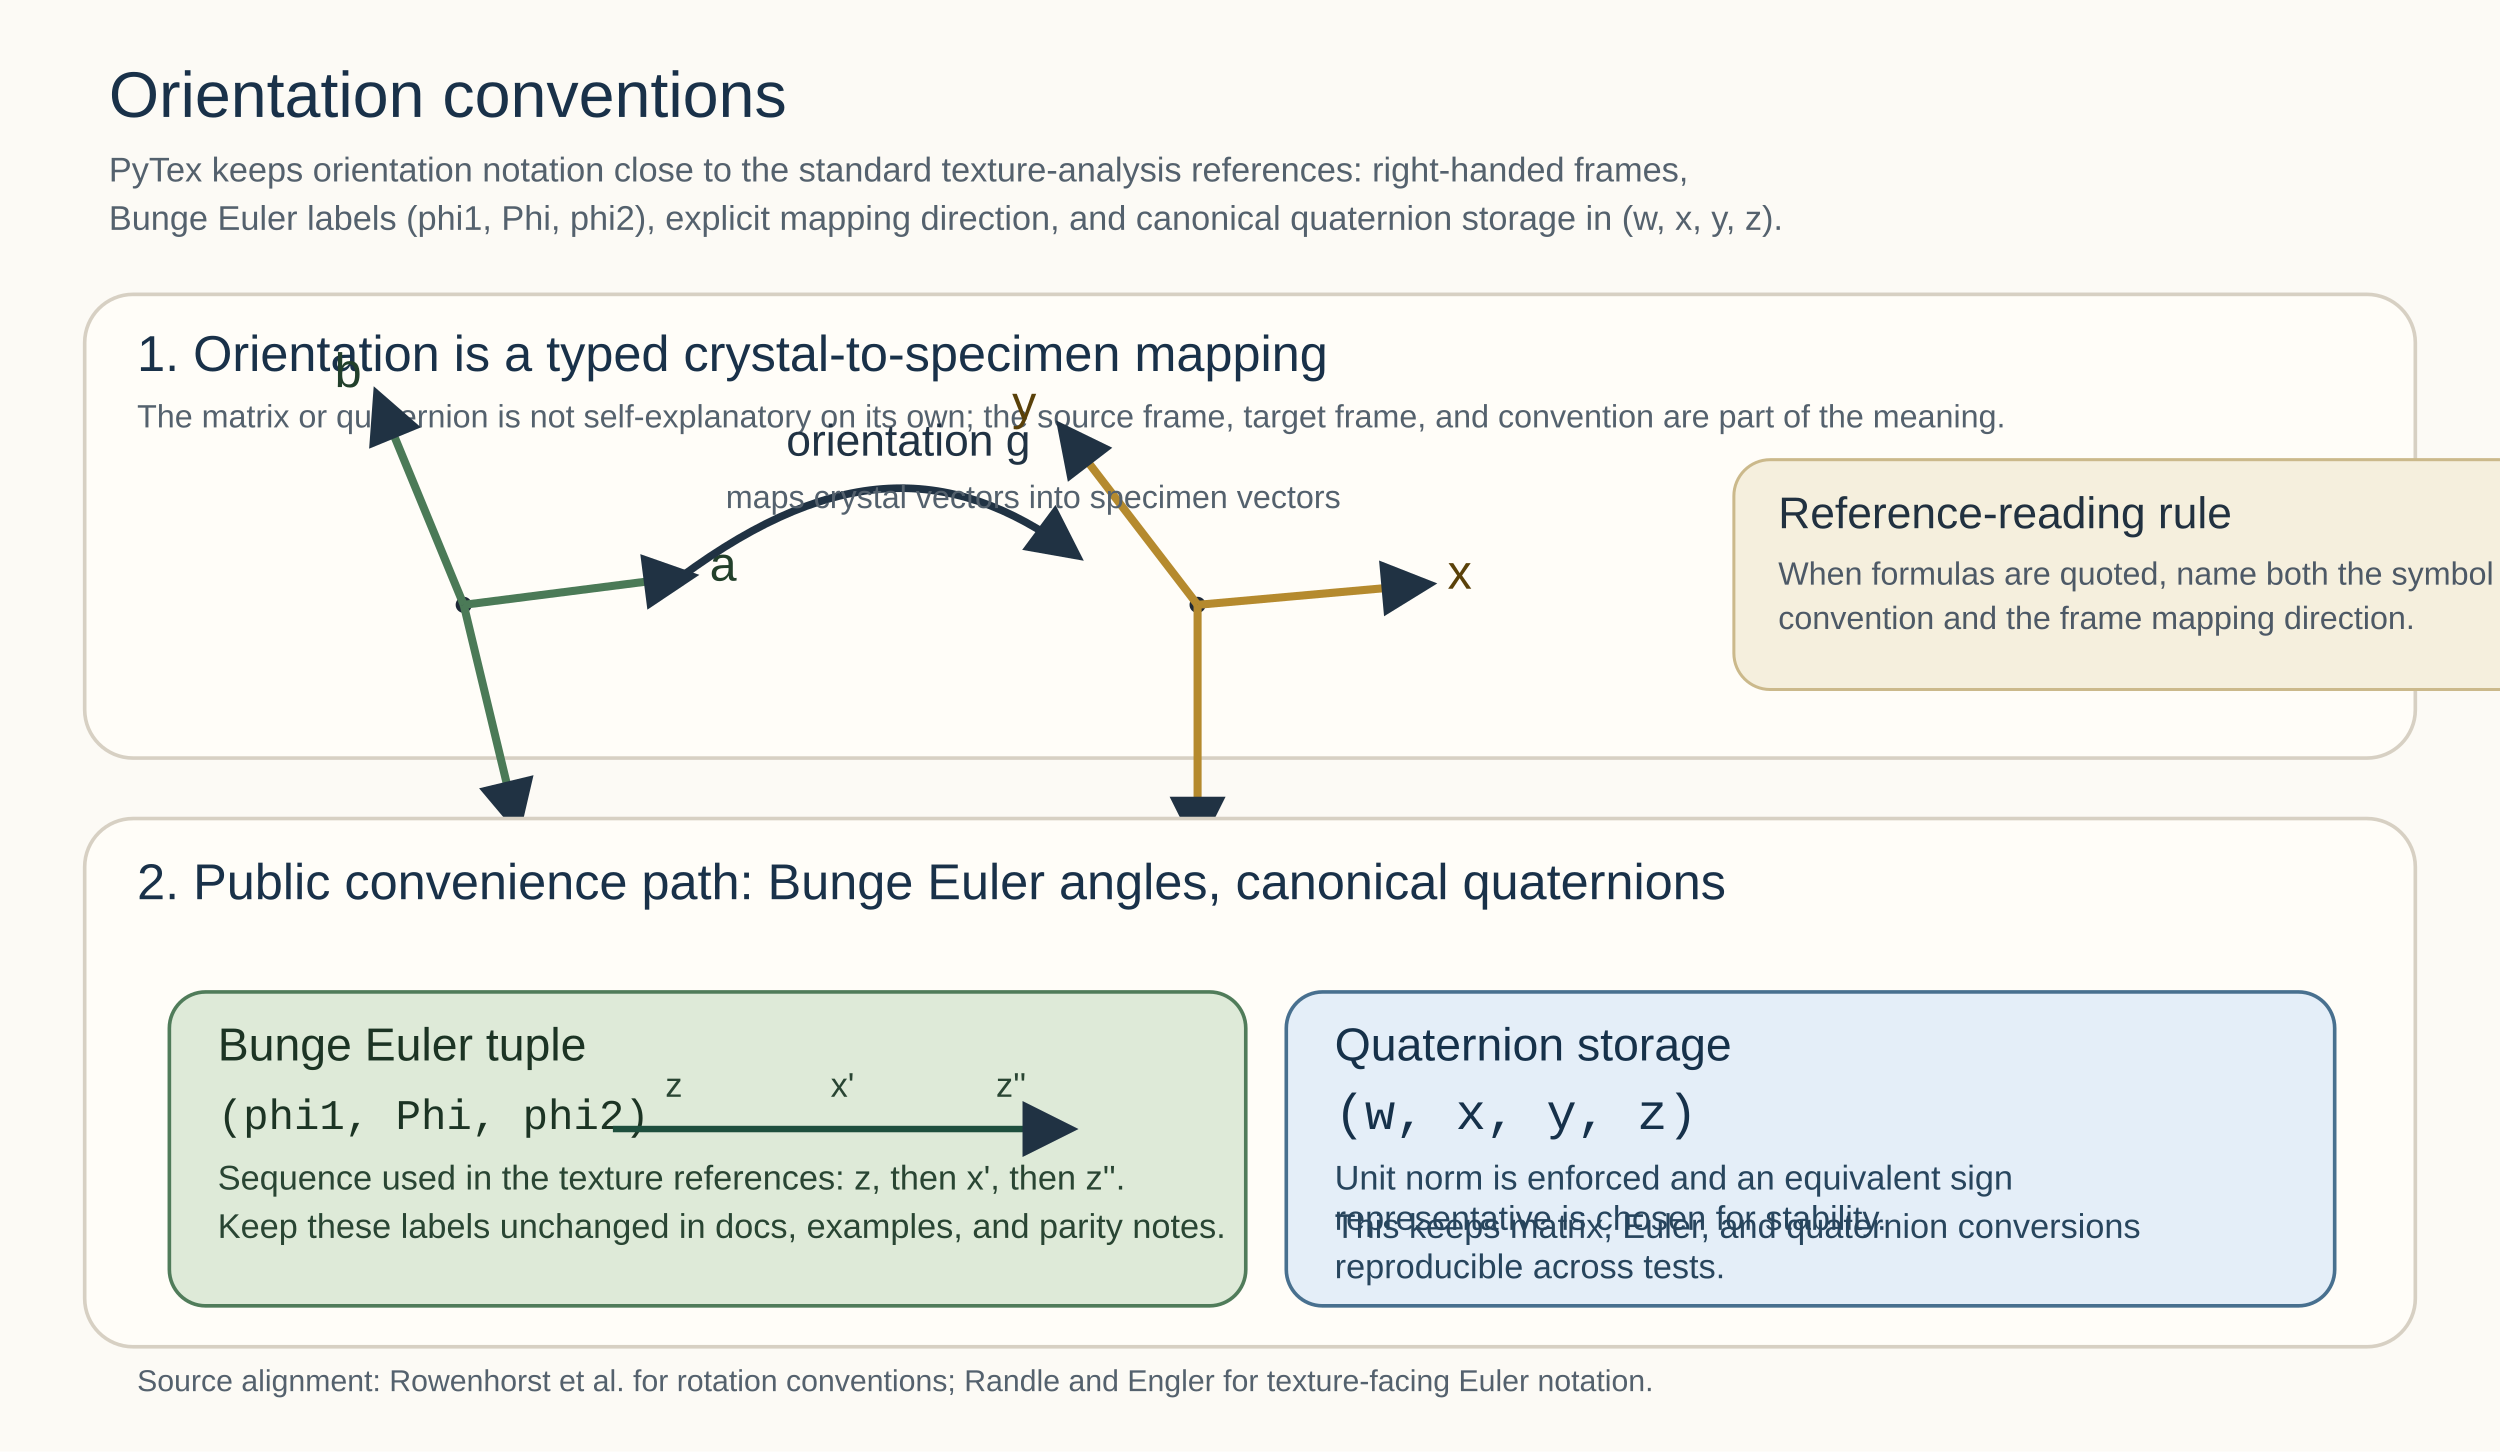
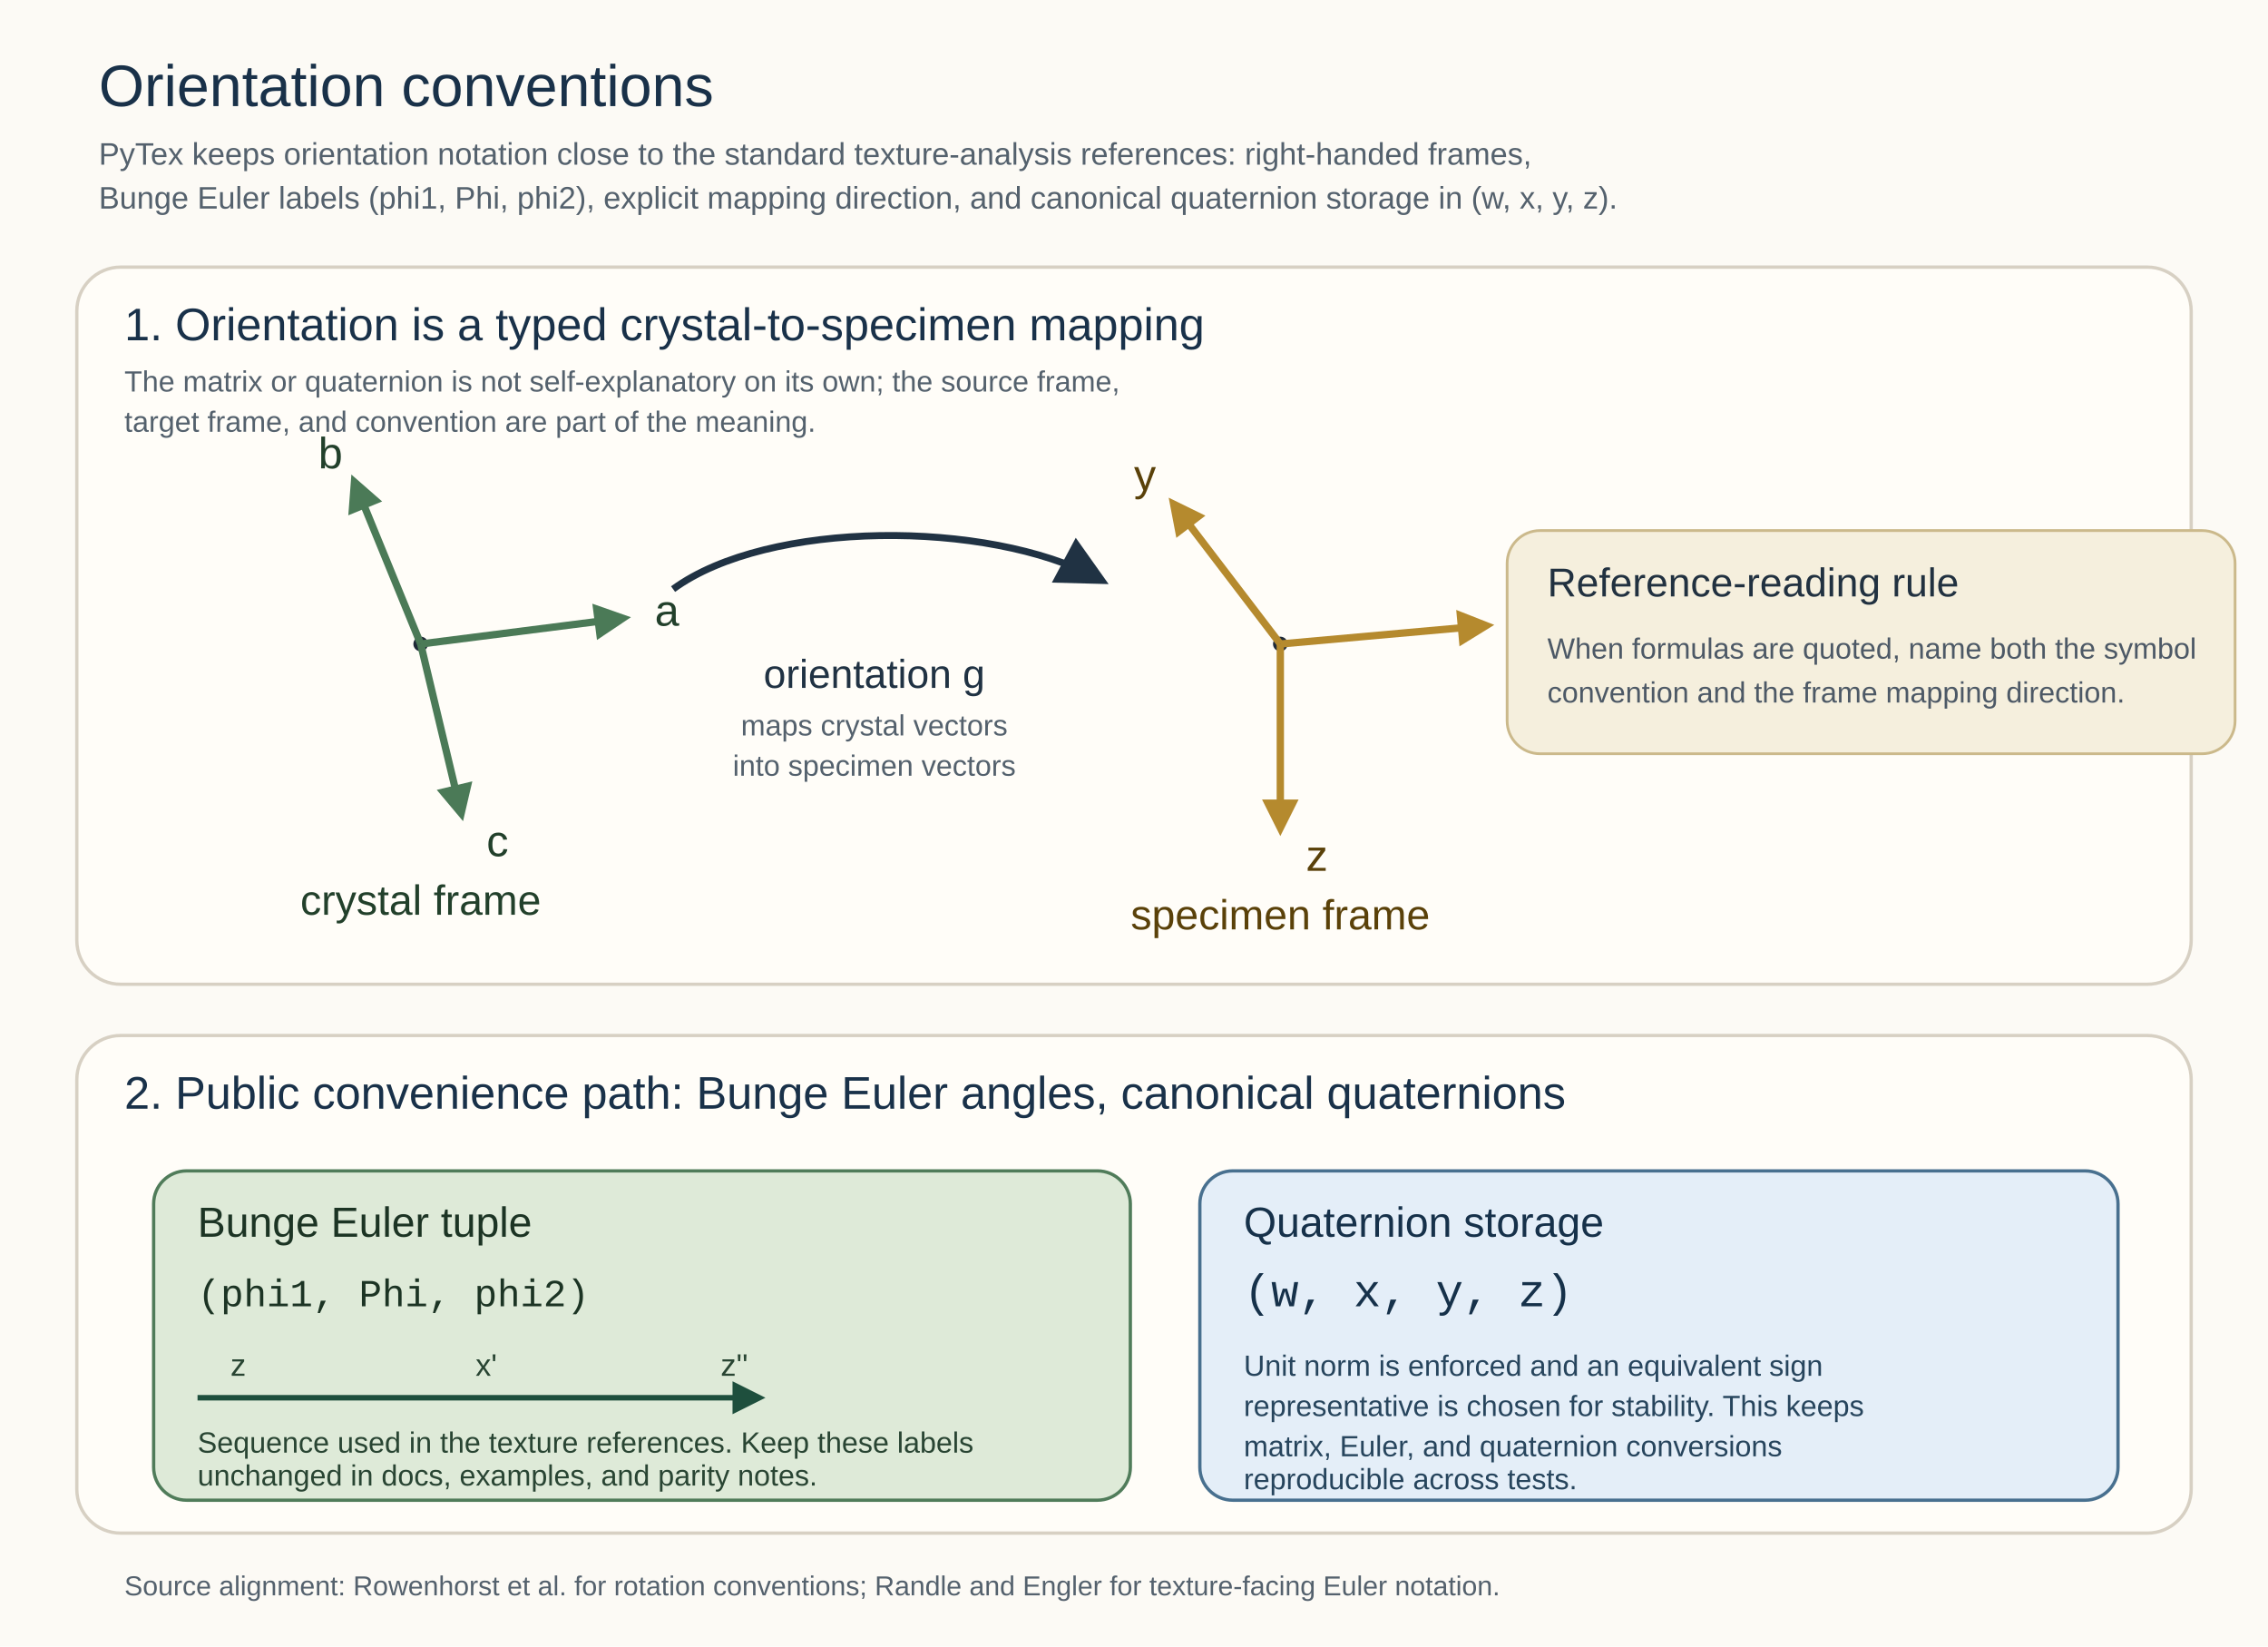
- <svg xmlns="http://www.w3.org/2000/svg" width="1240" height="720" viewBox="0 0 1240 720">
+ <svg xmlns="http://www.w3.org/2000/svg" width="1240" height="900" viewBox="0 0 1240 900">
  <defs>
    <marker markerUnits="userSpaceOnUse" id="arrow" markerWidth="27.77" markerHeight="27.77" refX="20.83" refY="13.89" orient="auto">
      <path d="M0.00,0.00 L27.77,13.89 L0.00,27.77 z" fill="#203243" />
    </marker>
+     <marker markerUnits="userSpaceOnUse" id="arrow-crystal" markerWidth="20" markerHeight="20" refX="15" refY="10" orient="auto">
+       <path d="M0.00,0.00 L20.00,10.00 L0.00,20.00 z" fill="#4b7a57" />
+     </marker>
+     <marker markerUnits="userSpaceOnUse" id="arrow-specimen" markerWidth="20" markerHeight="20" refX="15" refY="10" orient="auto">
+       <path d="M0.00,0.00 L20.00,10.00 L0.00,20.00 z" fill="#b58a2e" />
+     </marker>
+     <marker markerUnits="userSpaceOnUse" id="arrow-seq" markerWidth="18" markerHeight="18" refX="13.5" refY="9" orient="auto">
+       <path d="M0.00,0.00 L18.00,9.00 L0.00,18.00 z" fill="#1e4f3d" />
+     </marker>
  </defs>
-   <rect width="1240" height="720" fill="#fcfaf5" />
+   <rect width="1240" height="900" fill="#fcfaf5" />
  <text x="54" y="58" font-size="32" font-family="Arial, Helvetica, sans-serif" fill="#193149">Orientation conventions</text>
-   <text x="54" y="90" font-size="17" font-family="Arial, Helvetica, sans-serif" fill="#54616d">
-     PyTex keeps orientation notation close to the standard texture-analysis references: right-handed frames,
-   </text>
-   <text x="54" y="114" font-size="17" font-family="Arial, Helvetica, sans-serif" fill="#54616d">
-     Bunge Euler labels (phi1, Phi, phi2), explicit mapping direction, and canonical quaternion storage in (w, x, y, z).
-   </text>
-   <rect x="42" y="146" width="1156" height="230" rx="24" fill="#fffdf8" stroke="#d7d0c3" stroke-width="1.8" />
-   <text x="68" y="184" font-size="25" font-family="Arial, Helvetica, sans-serif" fill="#193149">1. Orientation is a typed crystal-to-specimen mapping</text>
-   <text x="68" y="212" font-size="16" font-family="Arial, Helvetica, sans-serif" fill="#54616d">
-     The matrix or quaternion is not self-explanatory on its own; the source frame, target frame, and convention are part of the meaning.
-   </text>
-   <g transform="translate(230,300)">
+   <text x="54" y="90" font-size="17" font-family="Arial, Helvetica, sans-serif" fill="#54616d">PyTex keeps orientation notation close to the standard texture-analysis references: right-handed frames,</text>
+   <text x="54" y="114" font-size="17" font-family="Arial, Helvetica, sans-serif" fill="#54616d">Bunge Euler labels (phi1, Phi, phi2), explicit mapping direction, and canonical quaternion storage in (w, x, y, z).</text>
+   <rect x="42" y="146" width="1156" height="392" rx="24" fill="#fffdf8" stroke="#d7d0c3" stroke-width="1.8" />
+   <text x="68" y="186" font-size="25" font-family="Arial, Helvetica, sans-serif" fill="#193149">1. Orientation is a typed crystal-to-specimen mapping</text>
+   <text x="68" y="214" font-size="16" font-family="Arial, Helvetica, sans-serif" fill="#54616d">The matrix or quaternion is not self-explanatory on its own; the source frame,</text>
+   <text x="68" y="236" font-size="16" font-family="Arial, Helvetica, sans-serif" fill="#54616d">target frame, and convention are part of the meaning.</text>
+   <g transform="translate(230,352)">
    <circle cx="0" cy="0" r="4" fill="#1e2937" />
-     <line x1="0" y1="0" x2="110" y2="-14" stroke="#4b7a57" stroke-width="4" marker-end="url(#arrow)" />
-     <line x1="0" y1="0" x2="-42" y2="-102" stroke="#4b7a57" stroke-width="4" marker-end="url(#arrow)" />
-     <line x1="0" y1="0" x2="26" y2="108" stroke="#4b7a57" stroke-width="4" marker-end="url(#arrow)" />
-     <text x="122" y="-12" font-size="24" font-family="Arial, Helvetica, sans-serif" fill="#22402b">a</text>
-     <text x="-64" y="-108" font-size="24" font-family="Arial, Helvetica, sans-serif" fill="#22402b">b</text>
-     <text x="38" y="130" font-size="24" font-family="Arial, Helvetica, sans-serif" fill="#22402b">c</text>
-     <text x="-52" y="160" font-size="23" font-family="Arial, Helvetica, sans-serif" fill="#22402b">crystal frame</text>
+     <line x1="0" y1="0" x2="110" y2="-14" stroke="#4b7a57" stroke-width="4" marker-end="url(#arrow-crystal)" />
+     <line x1="0" y1="0" x2="-36" y2="-88" stroke="#4b7a57" stroke-width="4" marker-end="url(#arrow-crystal)" />
+     <line x1="0" y1="0" x2="22" y2="92" stroke="#4b7a57" stroke-width="4" marker-end="url(#arrow-crystal)" />
+     <text x="128" y="-10" font-size="24" font-family="Arial, Helvetica, sans-serif" fill="#22402b">a</text>
+     <text x="-56" y="-96" font-size="24" font-family="Arial, Helvetica, sans-serif" fill="#22402b">b</text>
+     <text x="36" y="116" font-size="24" font-family="Arial, Helvetica, sans-serif" fill="#22402b">c</text>
+     <text x="0" y="148" font-size="23" font-family="Arial, Helvetica, sans-serif" fill="#22402b" text-anchor="middle">crystal frame</text>
  </g>
-   <g transform="translate(594,300)">
+   <g transform="translate(700,352)">
    <circle cx="0" cy="0" r="4" fill="#1e2937" />
-     <line x1="0" y1="0" x2="112" y2="-10" stroke="#b58a2e" stroke-width="4" marker-end="url(#arrow)" />
-     <line x1="0" y1="0" x2="-66" y2="-86" stroke="#b58a2e" stroke-width="4" marker-end="url(#arrow)" />
-     <line x1="0" y1="0" x2="0" y2="116" stroke="#b58a2e" stroke-width="4" marker-end="url(#arrow)" />
-     <text x="124" y="-8" font-size="24" font-family="Arial, Helvetica, sans-serif" fill="#5a4109">x</text>
-     <text x="-92" y="-92" font-size="24" font-family="Arial, Helvetica, sans-serif" fill="#5a4109">y</text>
-     <text x="12" y="138" font-size="24" font-family="Arial, Helvetica, sans-serif" fill="#5a4109">z</text>
-     <text x="-60" y="160" font-size="23" font-family="Arial, Helvetica, sans-serif" fill="#5a4109">specimen frame</text>
+     <line x1="0" y1="0" x2="112" y2="-10" stroke="#b58a2e" stroke-width="4" marker-end="url(#arrow-specimen)" />
+     <line x1="0" y1="0" x2="-58" y2="-76" stroke="#b58a2e" stroke-width="4" marker-end="url(#arrow-specimen)" />
+     <line x1="0" y1="0" x2="0" y2="100" stroke="#b58a2e" stroke-width="4" marker-end="url(#arrow-specimen)" />
+     <text x="130" y="-6" font-size="24" font-family="Arial, Helvetica, sans-serif" fill="#5a4109">x</text>
+     <text x="-80" y="-84" font-size="24" font-family="Arial, Helvetica, sans-serif" fill="#5a4109">y</text>
+     <text x="14" y="124" font-size="24" font-family="Arial, Helvetica, sans-serif" fill="#5a4109">z</text>
+     <text x="0" y="156" font-size="23" font-family="Arial, Helvetica, sans-serif" fill="#5a4109" text-anchor="middle">specimen frame</text>
  </g>
-   <path d="M330 292 C410 230, 470 228, 532 274" fill="none" stroke="#203243" stroke-width="3.8" marker-end="url(#arrow)" />
-   <text x="390" y="226" font-size="22" font-family="Arial, Helvetica, sans-serif" fill="#203243">orientation g</text>
-   <text x="360" y="252" font-size="16" font-family="Arial, Helvetica, sans-serif" fill="#54616d">maps crystal vectors into specimen vectors</text>
-   <g transform="translate(860,228)">
-     <rect x="0" y="0" width="397.7" height="114" rx="18" fill="#f5efdd" stroke="#cbb98b" stroke-width="1.5" />
-     <text x="22" y="34" font-size="22" font-family="Arial, Helvetica, sans-serif" fill="#213140">Reference-reading rule</text>
-     <text x="22" y="62" font-size="16" font-family="Arial, Helvetica, sans-serif" fill="#4d5966">
-       <tspan x="22" dy="0">When formulas are quoted, name both the symbol</tspan>
-     </text>
-     <text x="22" y="84" font-size="16" font-family="Arial, Helvetica, sans-serif" fill="#4d5966">
-       convention and the frame mapping direction.
-     </text>
+   <path d="M368 322 C420 284, 540 284, 600 316" fill="none" stroke="#203243" stroke-width="3.8" marker-end="url(#arrow)" />
+   <text x="478" y="376" font-size="22" font-family="Arial, Helvetica, sans-serif" fill="#203243" text-anchor="middle">orientation g</text>
+   <text x="478" y="402" font-size="16" font-family="Arial, Helvetica, sans-serif" fill="#54616d" text-anchor="middle">maps crystal vectors</text>
+   <text x="478" y="424" font-size="16" font-family="Arial, Helvetica, sans-serif" fill="#54616d" text-anchor="middle">into specimen vectors</text>
+   <g transform="translate(824,290)">
+     <rect x="0" y="0" width="398" height="122" rx="18" fill="#f5efdd" stroke="#cbb98b" stroke-width="1.5" />
+     <text x="22" y="36" font-size="22" font-family="Arial, Helvetica, sans-serif" fill="#213140">Reference-reading rule</text>
+     <text x="22" y="70" font-size="16" font-family="Arial, Helvetica, sans-serif" fill="#4d5966">When formulas are quoted, name both the symbol</text>
+     <text x="22" y="94" font-size="16" font-family="Arial, Helvetica, sans-serif" fill="#4d5966">convention and the frame mapping direction.</text>
  </g>
-   <rect x="42" y="406" width="1156" height="262" rx="24" fill="#fffdf8" stroke="#d7d0c3" stroke-width="1.8" />
-   <text x="68" y="446" font-size="25" font-family="Arial, Helvetica, sans-serif" fill="#193149">2. Public convenience path: Bunge Euler angles, canonical quaternions</text>
-   <g transform="translate(84,492)">
-     <rect x="0" y="0" width="533.9" height="155.7" rx="18" fill="#deead8" stroke="#507c5a" stroke-width="1.8" />
-     <text x="24" y="34" font-size="23" font-family="Arial, Helvetica, sans-serif" fill="#1c3424">Bunge Euler tuple</text>
-     <text x="24" y="68" font-size="21" font-family="Courier New, monospace" fill="#1c3424">(phi1, Phi, phi2)</text>
-     <text x="24" y="98" font-size="17" font-family="Arial, Helvetica, sans-serif" fill="#294533">
-       Sequence used in the texture references: z, then x', then z''.
-     </text>
-     <text x="24" y="122" font-size="17" font-family="Arial, Helvetica, sans-serif" fill="#294533">
-       Keep these labels unchanged in docs, examples, and parity notes.
-     </text>
+   <rect x="42" y="566" width="1156" height="272" rx="24" fill="#fffdf8" stroke="#d7d0c3" stroke-width="1.8" />
+   <text x="68" y="606" font-size="25" font-family="Arial, Helvetica, sans-serif" fill="#193149">2. Public convenience path: Bunge Euler angles, canonical quaternions</text>
+   <g transform="translate(84,640)">
+     <rect x="0" y="0" width="534" height="180" rx="18" fill="#deead8" stroke="#507c5a" stroke-width="1.8" />
+     <text x="24" y="36" font-size="23" font-family="Arial, Helvetica, sans-serif" fill="#1c3424">Bunge Euler tuple</text>
+     <text x="24" y="74" font-size="21" font-family="Courier New, monospace" fill="#1c3424">(phi1, Phi, phi2)</text>
+     <text x="42" y="112" font-size="17" font-family="Arial, Helvetica, sans-serif" fill="#294533">z</text>
+     <text x="176" y="112" font-size="17" font-family="Arial, Helvetica, sans-serif" fill="#294533">x'</text>
+     <text x="310" y="112" font-size="17" font-family="Arial, Helvetica, sans-serif" fill="#294533">z''</text>
+     <line x1="24" y1="124" x2="330" y2="124" stroke="#1e4f3d" stroke-width="3" marker-end="url(#arrow-seq)" />
+     <text x="24" y="154" font-size="16" font-family="Arial, Helvetica, sans-serif" fill="#294533">Sequence used in the texture references. Keep these labels</text>
+     <text x="24" y="172" font-size="16" font-family="Arial, Helvetica, sans-serif" fill="#294533">unchanged in docs, examples, and parity notes.</text>
  </g>
-   <g transform="translate(638,492)">
-     <rect x="0" y="0" width="520" height="155.7" rx="18" fill="#e4eef8" stroke="#48708f" stroke-width="1.8" />
-     <text x="24" y="34" font-size="23" font-family="Arial, Helvetica, sans-serif" fill="#16314a">Quaternion storage</text>
-     <text x="24" y="68" font-size="25" font-family="Courier New, monospace" fill="#16314a">(w, x, y, z)</text>
-     <text x="24" y="98" font-size="17" font-family="Arial, Helvetica, sans-serif" fill="#27455d">
-       <tspan x="24" dy="0">Unit norm is enforced and an equivalent sign</tspan>
-       <tspan x="24" dy="20">representative is chosen for stability.</tspan>
-     </text>
-     <text x="24" y="122" font-size="17" font-family="Arial, Helvetica, sans-serif" fill="#27455d">
-       <tspan x="24" dy="0">This keeps matrix, Euler, and quaternion conversions</tspan>
-       <tspan x="24" dy="20">reproducible across tests.</tspan>
-     </text>
+   <g transform="translate(656,640)">
+     <rect x="0" y="0" width="502" height="180" rx="18" fill="#e4eef8" stroke="#48708f" stroke-width="1.8" />
+     <text x="24" y="36" font-size="23" font-family="Arial, Helvetica, sans-serif" fill="#16314a">Quaternion storage</text>
+     <text x="24" y="74" font-size="25" font-family="Courier New, monospace" fill="#16314a">(w, x, y, z)</text>
+     <text x="24" y="112" font-size="16" font-family="Arial, Helvetica, sans-serif" fill="#27455d">Unit norm is enforced and an equivalent sign</text>
+     <text x="24" y="134" font-size="16" font-family="Arial, Helvetica, sans-serif" fill="#27455d">representative is chosen for stability. This keeps</text>
+     <text x="24" y="156" font-size="16" font-family="Arial, Helvetica, sans-serif" fill="#27455d">matrix, Euler, and quaternion conversions</text>
+     <text x="24" y="174" font-size="16" font-family="Arial, Helvetica, sans-serif" fill="#27455d">reproducible across tests.</text>
  </g>
-   <line x1="304" y1="560" x2="528" y2="560" stroke="#1e4f3d" stroke-width="3.2" marker-end="url(#arrow)" />
-   <text x="330" y="544" font-size="17" font-family="Arial, Helvetica, sans-serif" fill="#294533">z</text>
-   <text x="412" y="544" font-size="17" font-family="Arial, Helvetica, sans-serif" fill="#294533">x'</text>
-   <text x="494" y="544" font-size="17" font-family="Arial, Helvetica, sans-serif" fill="#294533">z''</text>
-   <text x="68" y="690" font-size="15" font-family="Arial, Helvetica, sans-serif" fill="#54616d">
-     Source alignment: Rowenhorst et al. for rotation conventions; Randle and Engler for texture-facing Euler notation.
-   </text>
+   <text x="68" y="872" font-size="15" font-family="Arial, Helvetica, sans-serif" fill="#54616d">Source alignment: Rowenhorst et al. for rotation conventions; Randle and Engler for texture-facing Euler notation.</text>
</svg>
